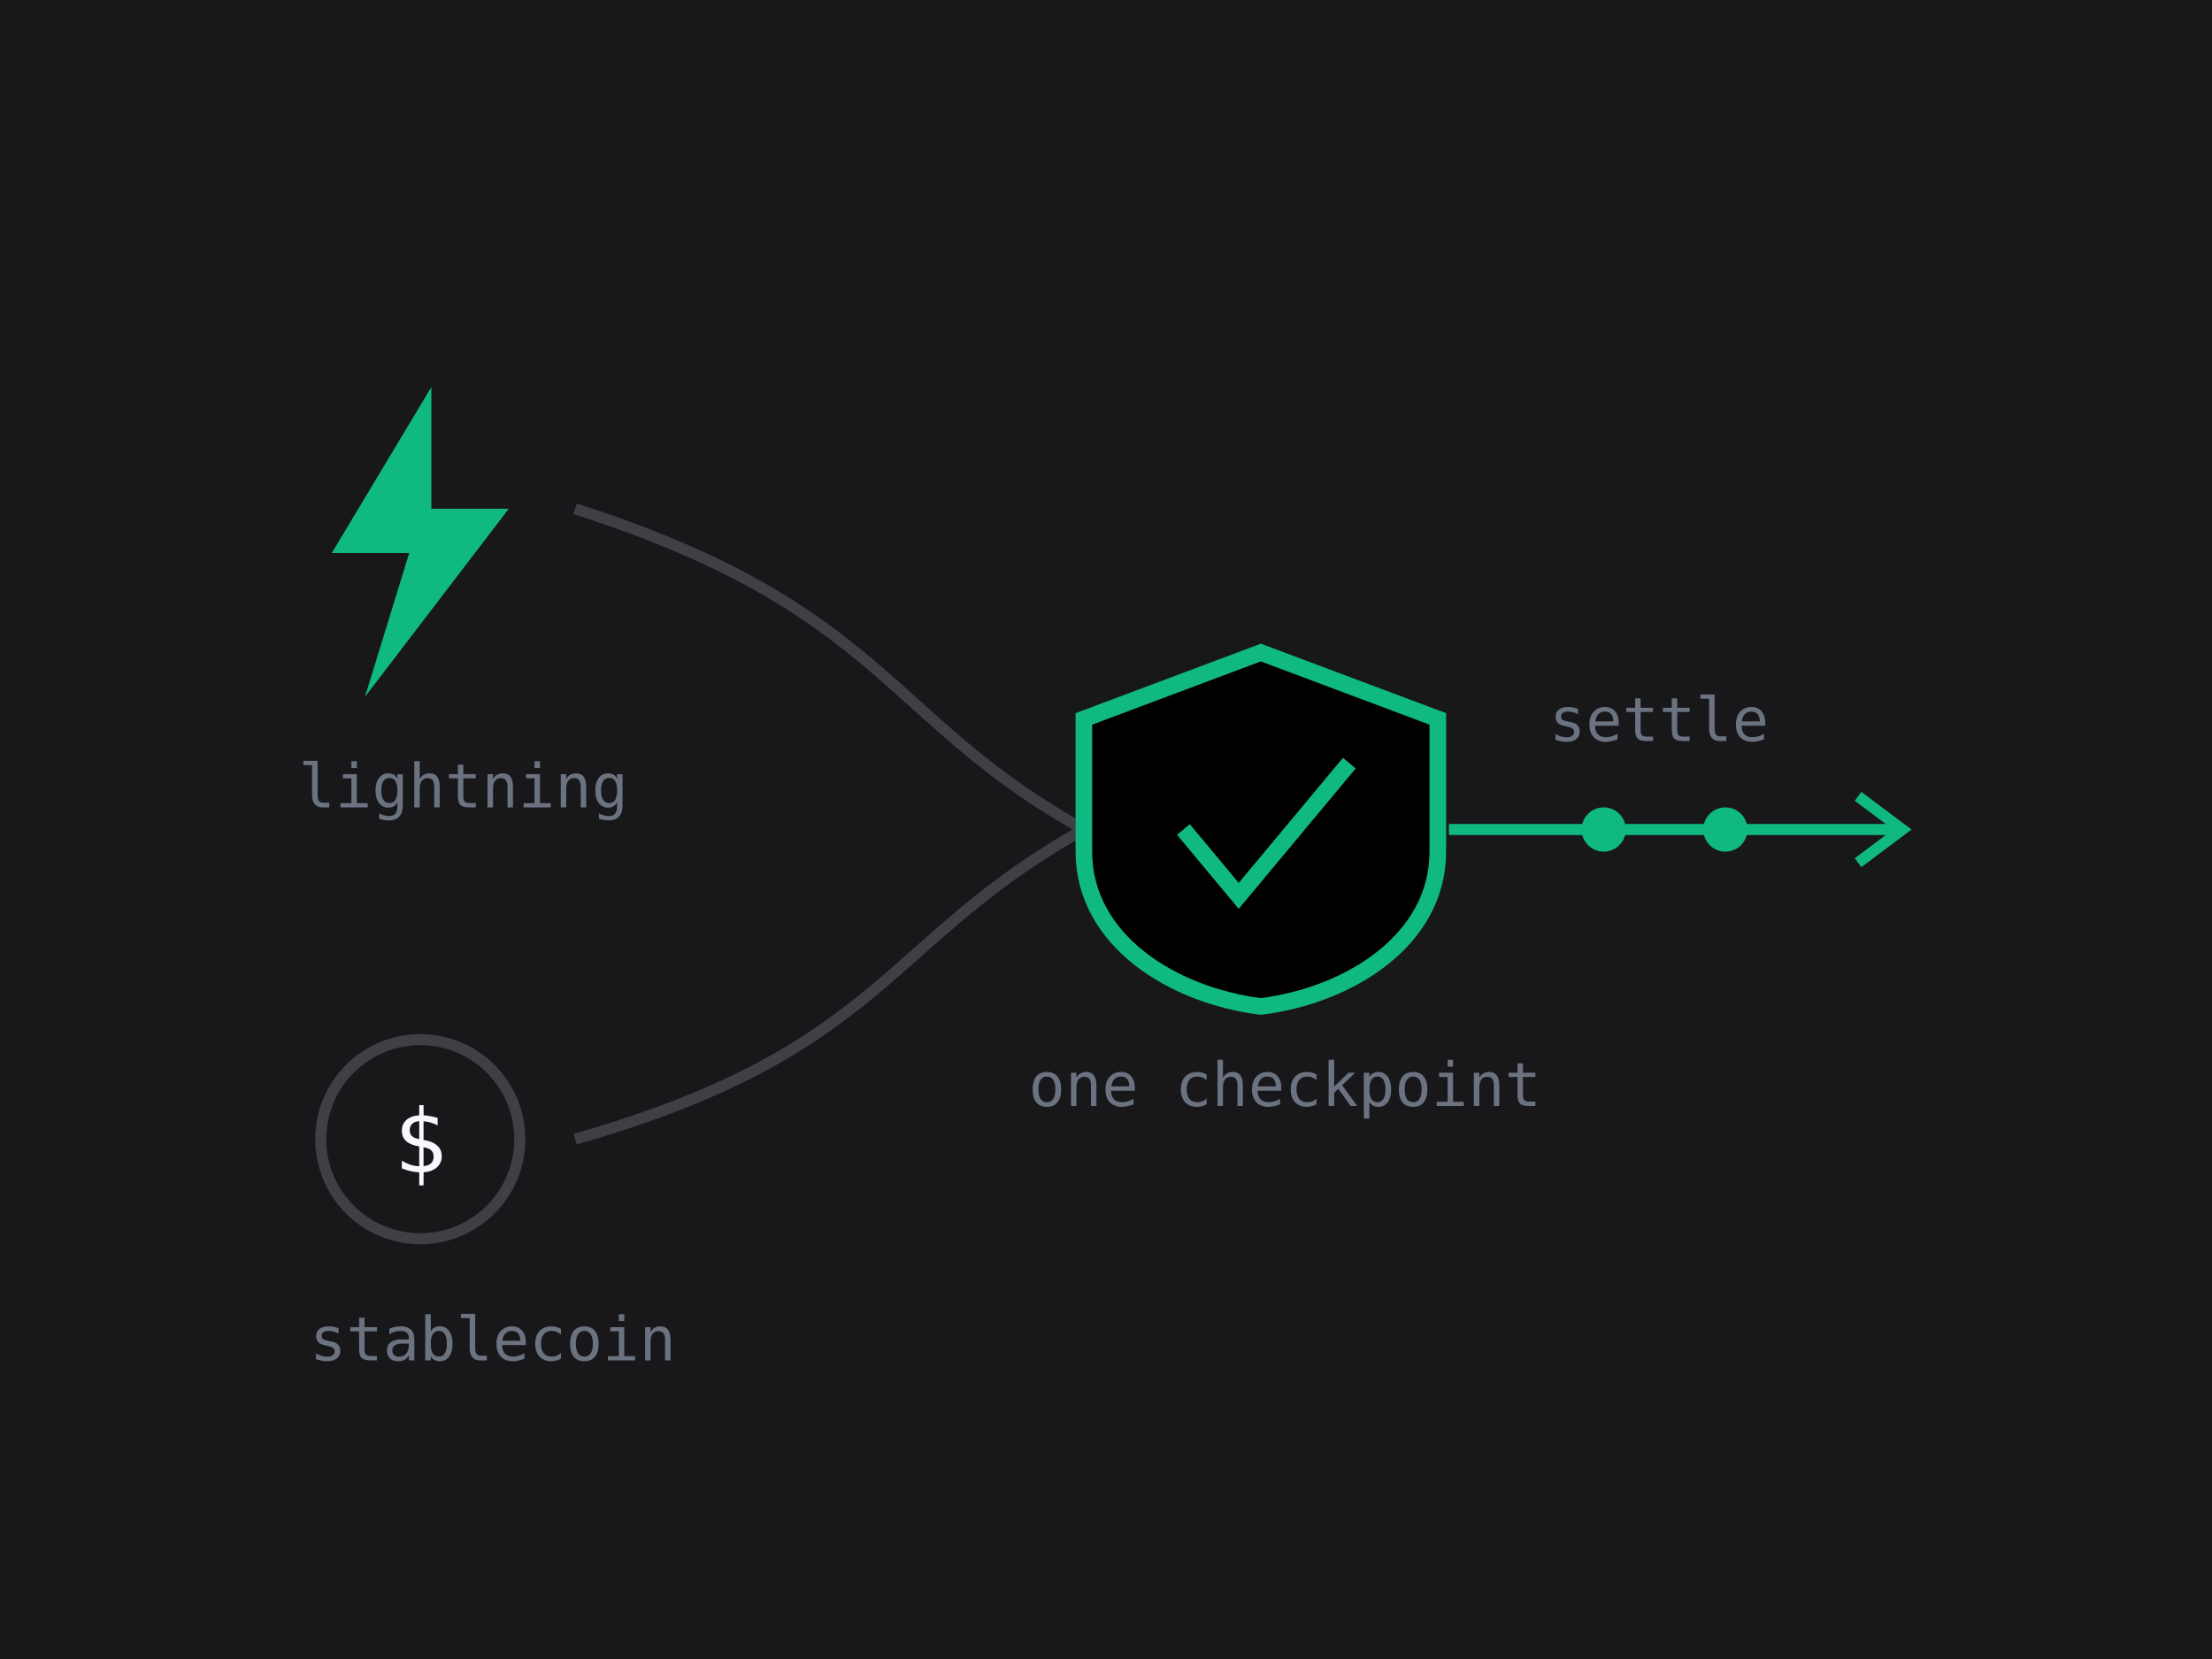
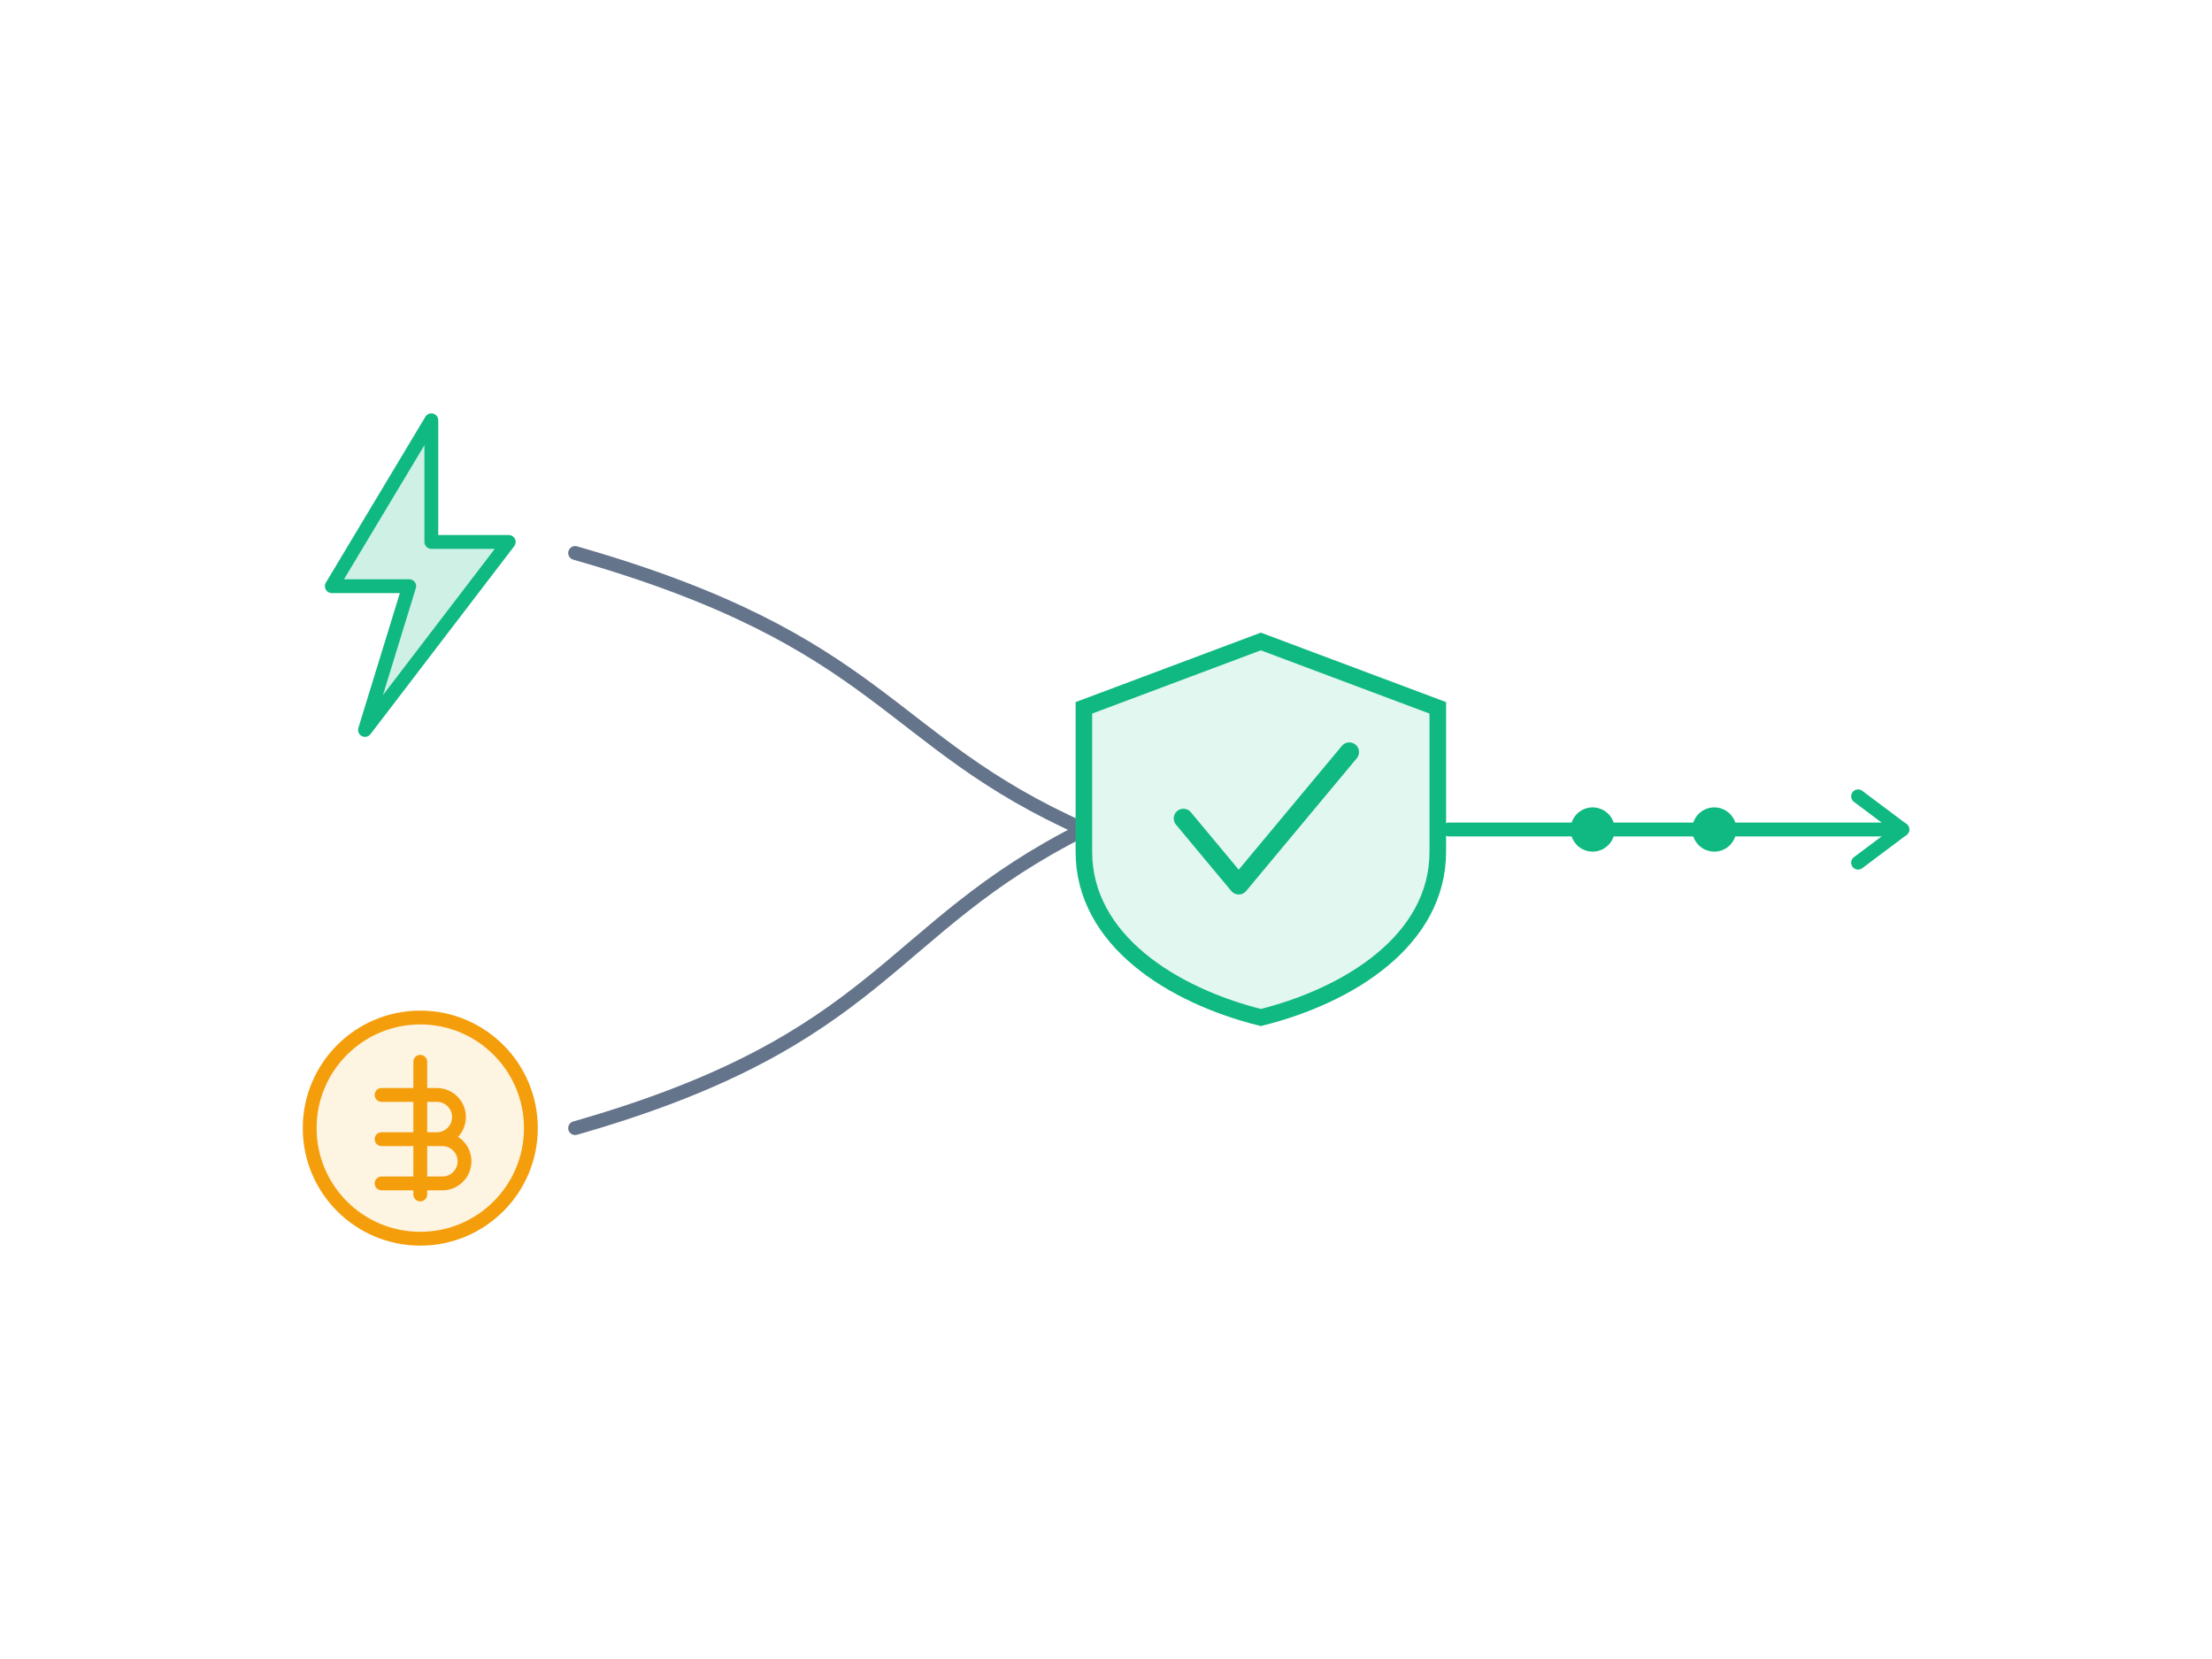
<svg xmlns="http://www.w3.org/2000/svg" width="400" height="300" viewBox="0 0 400 300" fill="none" role="img" aria-label="Multi-rail, BTC-first">
-   <rect width="400" height="300" fill="#18181b" />
-   <g transform="translate(56 70)">
-     <path d="M22 0 L4 30 H18 L10 56 L36 22 H22 Z" fill="#10b981" />
-     <text x="-2" y="76" fill="#6b7280" font-family="monospace" font-size="11">lightning</text>
+   <g transform="translate(56 76)">
+     <path d="M22 0 L4 30 H18 L10 56 L36 22 H22 Z" fill="#10b981" fill-opacity="0.2" stroke="#10b981" stroke-width="2.5" stroke-linejoin="round" />
  </g>
-   <g transform="translate(60 190)">
-     <circle cx="16" cy="16" r="18" fill="none" stroke="#3f3f46" stroke-width="2" />
-     <text x="16" y="22" fill="#f6f7ff" font-family="monospace" font-size="16" text-anchor="middle">$</text>
-     <text x="-4" y="56" fill="#6b7280" font-family="monospace" font-size="11">stablecoin</text>
+   <g transform="translate(56 184)">
+     <circle cx="20" cy="20" r="20" fill="#f59e0b" fill-opacity="0.12" stroke="#f59e0b" stroke-width="2.5" />
+     <path d="M20 8 v24 M13 14 h10 a4 4 0 0 1 0 8 h-10 M13 22 h11 a4 4 0 0 1 0 8 h-11" fill="none" stroke="#f59e0b" stroke-width="2.5" stroke-linecap="round" stroke-linejoin="round" />
  </g>
-   <g stroke="#3f3f46" stroke-width="2" fill="none">
-     <path d="M104 92 C 160 110, 160 130, 196 150" />
-     <path d="M104 206 C 160 190, 160 170, 196 150" />
+   <g stroke="#64748b" stroke-width="2.5" fill="none" stroke-linecap="round">
+     <path d="M104 100 C 160 116, 160 134, 196 150" />
+     <path d="M104 204 C 160 188, 160 168, 196 150" />
  </g>
-   <g transform="translate(196 118)">
-     <path d="M32 0 L64 12 V 36 C 64 52, 48 62, 32 64 C 16 62, 0 52, 0 36 V 12 Z" fill="#000000" stroke="#10b981" stroke-width="3" />
-     <path d="M18 32 l10 12 l20 -24" stroke="#10b981" stroke-width="3" fill="none" />
+   <g transform="translate(196 116)">
+     <path d="M32 0 L64 12 V 38 C 64 54, 48 64, 32 68 C 16 64, 0 54, 0 38 V 12 Z" fill="#10b981" fill-opacity="0.12" stroke="#10b981" stroke-width="3" />
+     <path d="M18 32 l10 12 l20 -24" stroke="#10b981" stroke-width="3.5" fill="none" stroke-linecap="round" stroke-linejoin="round" />
  </g>
-   <text x="186" y="200" fill="#6b7280" font-family="monospace" font-size="11">one checkpoint</text>
-   <g stroke="#10b981" stroke-width="2" fill="none">
+   <g stroke="#10b981" stroke-width="2.5" fill="none" stroke-linecap="round" stroke-linejoin="round">
    <path d="M262 150 H 344" />
    <path d="M336 144 L344 150 L336 156" />
  </g>
-   <circle cx="290" cy="150" r="4" fill="#10b981" />
-   <circle cx="312" cy="150" r="4" fill="#10b981" />
-   <text x="300" y="134" fill="#6b7280" font-family="monospace" font-size="11" text-anchor="middle">settle</text>
+   <circle cx="288" cy="150" r="4" fill="#10b981" />
+   <circle cx="310" cy="150" r="4" fill="#10b981" />
</svg>
